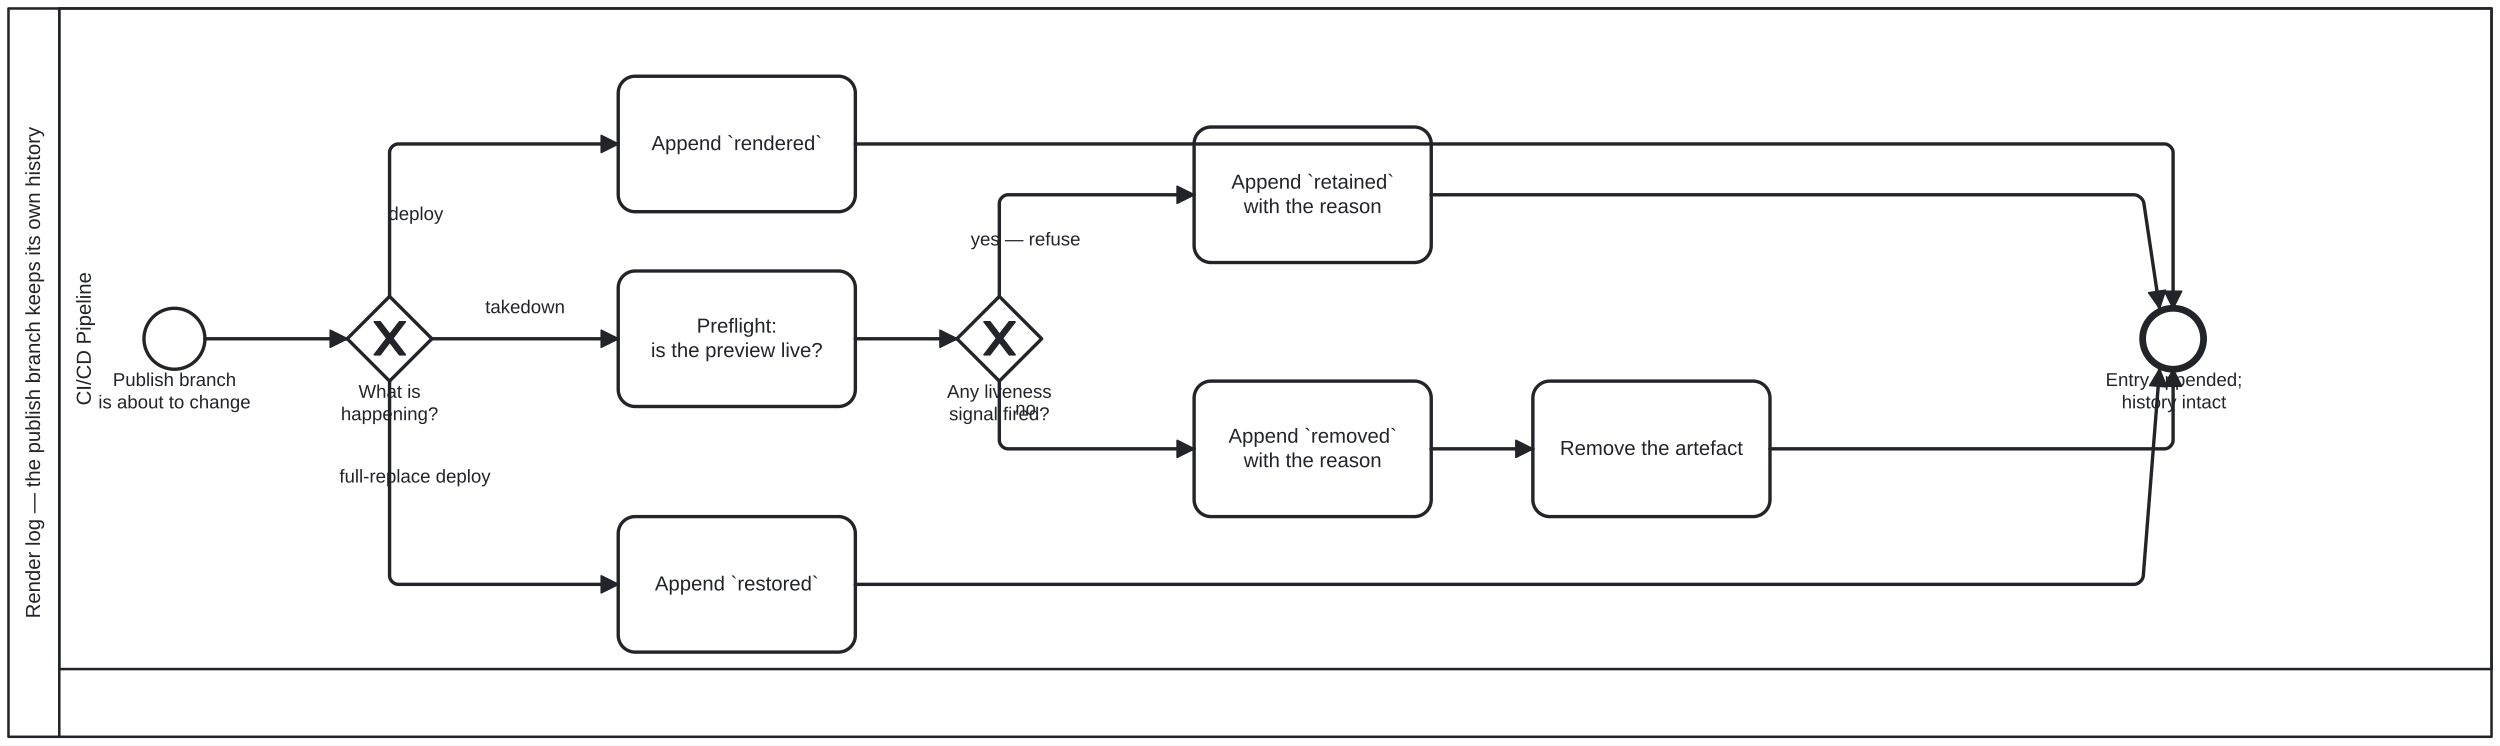
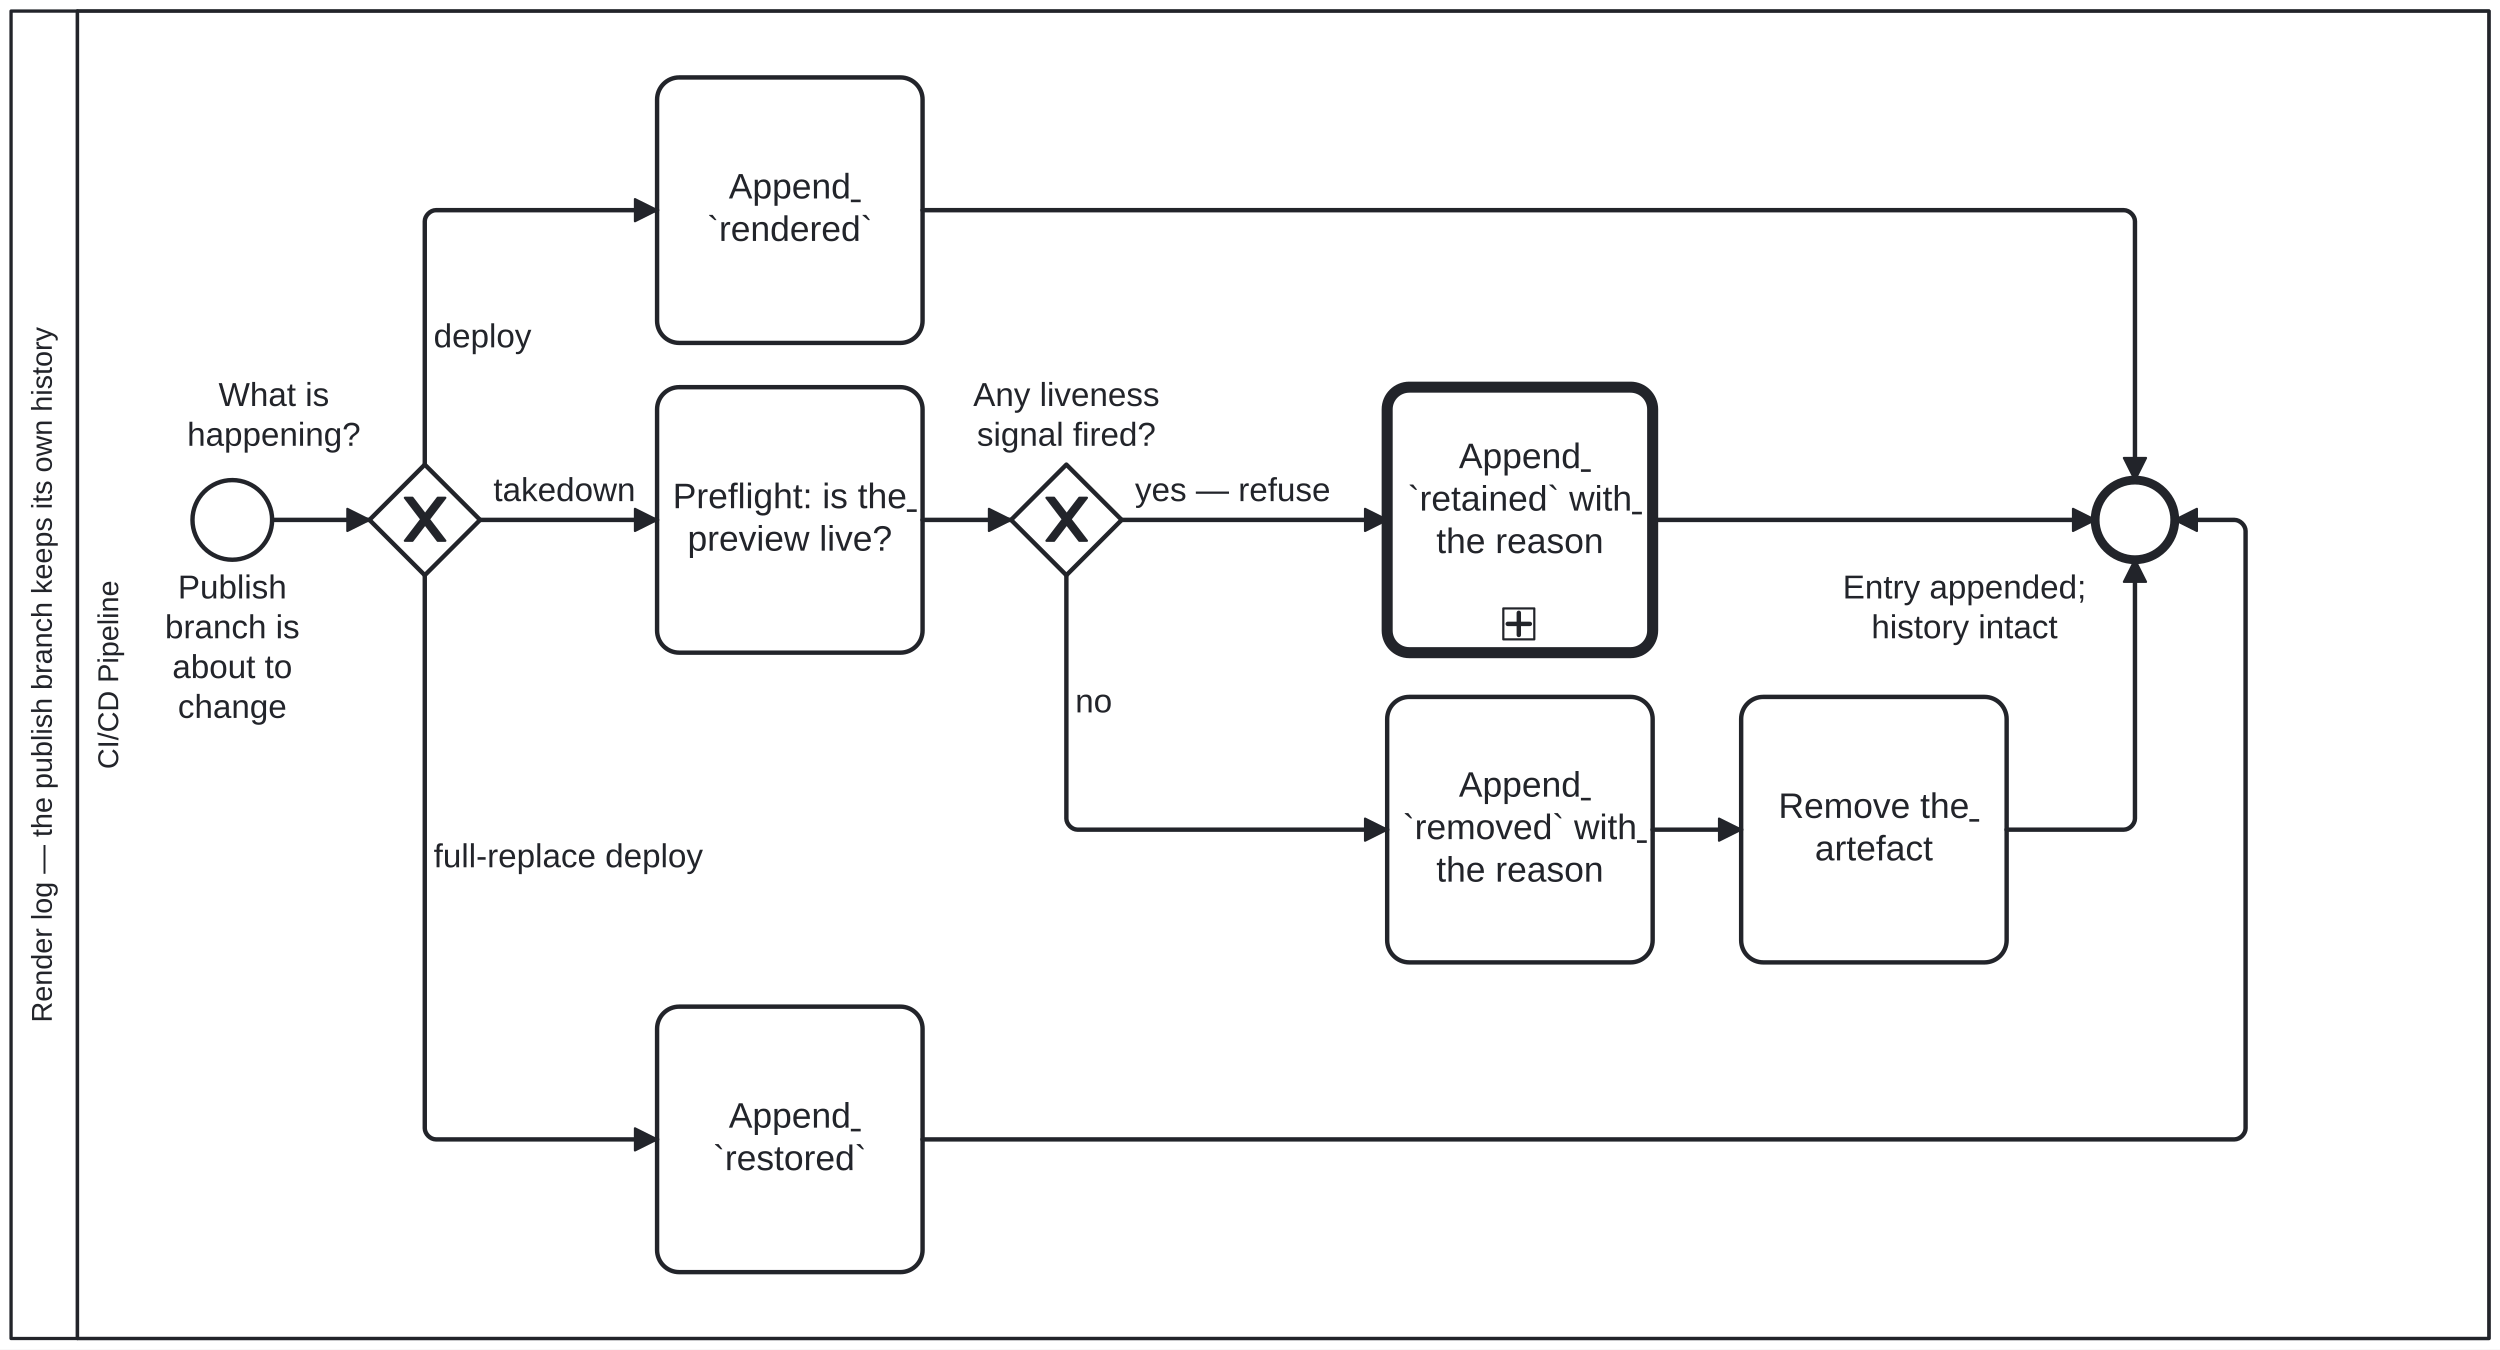
- <svg xmlns="http://www.w3.org/2000/svg" width="100%" style="max-width:100%;height:auto" viewBox="155 75 1476 440" version="1.1">
-   <rect x="155" y="75" width="1476" height="440" fill="#ffffff" />
+ <svg xmlns="http://www.w3.org/2000/svg" width="100%" style="max-width:100%;height:auto" viewBox="155 25 1130 610" version="1.1">
+   <style>.fa-task-link,.fa-subprocess-link{cursor:pointer}.fa-task-link text{text-decoration:underline}.fa-task-link:focus-visible,.fa-subprocess-link:focus-visible{outline:2px solid #2563eb;outline-offset:2px}.fa-subprocess-link:hover rect:not(.fa-link-hit),.fa-subprocess-link:focus-visible rect:not(.fa-link-hit){stroke-width:2.5px}</style>
+   <rect x="155" y="25" width="1130" height="610" fill="#ffffff" />
  <g class="djs-group">
-     <g class="djs-element djs-shape" data-element-id="Participant_Process_RenderLog" style="display: block;" transform="matrix(1 0 0 1 160 80)">
+     <g class="djs-element djs-shape" data-element-id="Participant_Process_RenderLog" style="display: block;" transform="matrix(1 0 0 1 160 30)">
      <g class="djs-visual">
-         <rect x="0" y="0" width="1466" height="430" rx="0" ry="0" style="stroke-linecap: round; stroke-linejoin: round; stroke: rgb(34, 36, 42); stroke-width: 1.5px; fill: white; fill-opacity: 0.95;" />
-         <path style="fill: none; stroke-linecap: round; stroke-linejoin: round; stroke: rgb(34, 36, 42); stroke-width: 1.5px;" d="M30,0L30,430" />
-         <text lineHeight="1.2" class="djs-label" style="font-family: Arial, sans-serif; font-size: 12px; font-weight: normal; fill: rgb(34, 36, 42);" transform="matrix(-1.83697e-16 -1 1 -1.83697e-16 0 430)">
-           <tspan x="69.922" y="18.6">Render log — the publish branch keeps its own history</tspan>
+         <rect x="0" y="0" width="1120" height="600" rx="0" ry="0" style="stroke-linecap: round; stroke-linejoin: round; stroke: rgb(34, 36, 42); stroke-width: 1.5px; fill: white; fill-opacity: 0.95;" />
+         <path style="fill: none; stroke-linecap: round; stroke-linejoin: round; stroke: rgb(34, 36, 42); stroke-width: 1.5px;" d="M30,0L30,600" />
+         <text lineHeight="1.05" class="djs-label" transform="matrix(-1.83697e-16 -1 1 -1.83697e-16 0 600)" style="font-family: Arial, sans-serif; font-size: 13px; font-weight: normal; fill: rgb(34, 36, 42);">
+           <tspan x="142.832" y="18.413">Render log — the publish branch keeps its own history</tspan>
        </text>
      </g>
-       <rect class="djs-hit djs-hit-all" x="0" y="0" width="1466" height="430" style="fill: none; stroke-opacity: 0; stroke: white; stroke-width: 15px;" />
+       <rect class="djs-hit djs-hit-all" x="0" y="0" width="1120" height="600" style="fill: none; stroke-opacity: 0; stroke: white; stroke-width: 15px;" />
    </g>
    <g class="djs-children">
      <g class="djs-group">
-         <g class="djs-element djs-shape" data-element-id="Lane_Pipeline" style="display: block;" transform="matrix(1 0 0 1 190 80)">
-           <g class="djs-visual">
-             <rect x="0" y="0" width="1436" height="390" rx="0" ry="0" style="stroke-linecap: round; stroke-linejoin: round; stroke: rgb(34, 36, 42); stroke-width: 1.5px; fill: white; fill-opacity: 0.25;" />
-             <text lineHeight="1.2" class="djs-label" style="font-family: Arial, sans-serif; font-size: 12px; font-weight: normal; fill: rgb(34, 36, 42);" transform="matrix(-1.83697e-16 -1 1 -1.83697e-16 0 390)">
-               <tspan x="155.651" y="18.6">CI/CD Pipeline</tspan>
-             </text>
-           </g>
-           <rect class="djs-hit djs-hit-all" x="0" y="0" width="1436" height="390" style="fill: none; stroke-opacity: 0; stroke: white; stroke-width: 15px;" />
-         </g>
-       </g>
-       <g class="djs-group">
-         <g class="djs-element djs-shape" data-element-id="Start_Process_RenderLog" style="display: block;" transform="matrix(1 0 0 1 240 257)">
+         <g class="djs-element djs-shape" data-element-id="Lane_Pipeline" style="display: block;" transform="matrix(1 0 0 1 190 30)">
+           <g class="djs-visual">
+             <rect x="0" y="0" width="1090" height="600" rx="0" ry="0" style="stroke-linecap: round; stroke-linejoin: round; stroke: rgb(34, 36, 42); stroke-width: 1.5px; fill: white; fill-opacity: 0.25;" />
+             <text lineHeight="1.05" class="djs-label" transform="matrix(-1.83697e-16 -1 1 -1.83697e-16 0 600)" style="font-family: Arial, sans-serif; font-size: 13px; font-weight: normal; fill: rgb(34, 36, 42);">
+               <tspan x="257.372" y="18.413">CI/CD Pipeline</tspan>
+             </text>
+           </g>
+           <rect class="djs-hit djs-hit-all" x="0" y="0" width="1090" height="600" style="fill: none; stroke-opacity: 0; stroke: white; stroke-width: 15px;" />
+         </g>
+       </g>
+       <g class="djs-group">
+         <g class="djs-element djs-shape" data-element-id="Start_Process_RenderLog" style="display: block;" transform="matrix(1 0 0 1 242 242)">
          <g class="djs-visual">
            <circle cx="18" cy="18" r="18" style="stroke-linecap: round; stroke-linejoin: round; stroke: rgb(34, 36, 42); stroke-width: 2px; fill: white; fill-opacity: 0.95;" />
          </g>
          <rect class="djs-hit djs-hit-all" x="0" y="0" width="36" height="36" style="fill: none; stroke-opacity: 0; stroke: white; stroke-width: 15px;" />
        </g>
      </g>
      <g class="djs-group">
-         <g class="djs-element djs-shape" data-element-id="Start_Process_RenderLog_label" style="display: block;" transform="matrix(1 0 0 1 213 293)">
-           <g class="djs-visual">
-             <text lineHeight="1.2" class="djs-label" style="font-family: Arial, sans-serif; font-size: 11px; font-weight: normal; fill: rgb(34, 36, 42);">
-               <tspan x="8.616" y="9.9">Publish branch</tspan>
-               <tspan x="0.049" y="23.1">is about to change</tspan>
-             </text>
-           </g>
-           <rect class="djs-hit djs-hit-all" x="0" y="0" width="90" height="27" style="fill: none; stroke-opacity: 0; stroke: white; stroke-width: 15px;" />
-         </g>
-       </g>
-       <g class="djs-group">
-         <g class="djs-element djs-shape" data-element-id="GW_What" style="display: block;" transform="matrix(1 0 0 1 360 250)">
+         <g class="djs-element djs-shape" data-element-id="Start_Process_RenderLog_label" style="display: block;" transform="matrix(1 0 0 1 209.5625 282)">
+           <g class="djs-visual">
+             <text lineHeight="1.2" class="djs-label" style="font-family: Arial, sans-serif; font-size: 15px; font-weight: normal; fill: rgb(34, 36, 42);">
+               <tspan x="25.839" y="13.5">Publish</tspan>
+               <tspan x="20.005" y="31.5">branch is</tspan>
+               <tspan x="23.331" y="49.5">about to</tspan>
+               <tspan x="25.832" y="67.5">change</tspan>
+             </text>
+           </g>
+           <rect class="djs-hit djs-hit-all" x="0" y="0" width="100.875" height="72" style="fill: none; stroke-opacity: 0; stroke: white; stroke-width: 15px;" />
+         </g>
+       </g>
+       <g class="djs-group">
+         <g class="djs-element djs-shape" data-element-id="GW_What" style="display: block;" transform="matrix(1 0 0 1 322 235)">
          <g class="djs-visual">
            <polygon points="25,0 50,25 25,50 0,25" style="stroke-linecap: round; stroke-linejoin: round; stroke: rgb(34, 36, 42); stroke-width: 2px; fill: white; fill-opacity: 0.95;" />
            <path d="m 16,15 7.429,9.714 -7.429,9.714 3.429,0 5.714,-7.464 5.714,7.464 3.429,0 -7.429,-9.714 7.429,-9.714 -3.429,0 -5.714,7.464 -5.714,-7.464 -3.429,0 z" style="fill: rgb(34, 36, 42); stroke-linecap: round; stroke-linejoin: round; stroke: rgb(34, 36, 42); stroke-width: 1px;" />
          </g>
          <rect class="djs-hit djs-hit-all" x="0" y="0" width="50" height="50" style="fill: none; stroke-opacity: 0; stroke: white; stroke-width: 15px;" />
        </g>
      </g>
      <g class="djs-group">
-         <g class="djs-element djs-shape" data-element-id="GW_What_label" style="display: block;" transform="matrix(1 0 0 1 356 300)">
-           <g class="djs-visual">
-             <text lineHeight="1.2" class="djs-label" style="font-family: Arial, sans-serif; font-size: 11px; font-weight: normal; fill: rgb(34, 36, 42);">
-               <tspan x="10.663" y="9.9">What is</tspan>
-               <tspan x="0.249" y="23.1">happening?</tspan>
-             </text>
-           </g>
-           <rect class="djs-hit djs-hit-all" x="0" y="0" width="58" height="27" style="fill: none; stroke-opacity: 0; stroke: white; stroke-width: 15px;" />
-         </g>
-       </g>
-       <g class="djs-group">
-         <g class="djs-element djs-shape" data-element-id="A_LogRendered" style="display: block;" transform="matrix(1 0 0 1 520 120)">
-           <g class="djs-visual">
-             <rect x="0" y="0" width="140" height="80" rx="10" ry="10" style="stroke-linecap: round; stroke-linejoin: round; stroke: rgb(34, 36, 42); stroke-width: 2px; fill: white; fill-opacity: 0.95;" />
-             <text lineHeight="1.2" class="djs-label" style="font-family: Arial, sans-serif; font-size: 12px; font-weight: normal; fill: rgb(34, 36, 42);">
-               <tspan x="19.633" y="43.6">Append `rendered`</tspan>
-             </text>
-           </g>
-           <rect class="djs-hit djs-hit-all" x="0" y="0" width="140" height="80" style="fill: none; stroke-opacity: 0; stroke: white; stroke-width: 15px;" />
-         </g>
-       </g>
-       <g class="djs-group">
-         <g class="djs-element djs-shape" data-element-id="A_Preflight" style="display: block;" transform="matrix(1 0 0 1 520 235)">
-           <g class="djs-visual">
-             <rect x="0" y="0" width="140" height="80" rx="10" ry="10" style="stroke-linecap: round; stroke-linejoin: round; stroke: rgb(34, 36, 42); stroke-width: 2px; fill: white; fill-opacity: 0.95;" />
-             <text lineHeight="1.2" class="djs-label" style="font-family: Arial, sans-serif; font-size: 12px; font-weight: normal; fill: rgb(34, 36, 42);">
-               <tspan x="46.322" y="36.4">Preflight:</tspan>
-               <tspan x="19.311" y="50.8">is the preview live?</tspan>
-             </text>
-           </g>
-           <rect class="djs-hit djs-hit-all" x="0" y="0" width="140" height="80" style="fill: none; stroke-opacity: 0; stroke: white; stroke-width: 15px;" />
-         </g>
-       </g>
-       <g class="djs-group">
-         <g class="djs-element djs-shape" data-element-id="GW_Live" style="display: block;" transform="matrix(1 0 0 1 720 250)">
+         <g class="djs-element djs-shape" data-element-id="GW_What_label" style="display: block;" transform="matrix(1 0 0 1 219.5781 195)">
+           <g class="djs-visual">
+             <text lineHeight="1.2" class="djs-label" style="font-family: Arial, sans-serif; font-size: 15px; font-weight: normal; fill: rgb(34, 36, 42);">
+               <tspan x="34.206" y="13.5">What is</tspan>
+               <tspan x="20.004" y="31.5">happening?</tspan>
+             </text>
+           </g>
+           <rect class="djs-hit djs-hit-all" x="0" y="0" width="118.422" height="36" style="fill: none; stroke-opacity: 0; stroke: white; stroke-width: 15px;" />
+         </g>
+       </g>
+       <g class="djs-group">
+         <g class="djs-element djs-shape" data-element-id="A_LogRendered" style="display: block;" transform="matrix(1 0 0 1 452 60)">
+           <g class="djs-visual">
+             <rect x="0" y="0" width="120" height="120" rx="10" ry="10" style="stroke-linecap: round; stroke-linejoin: round; stroke: rgb(34, 36, 42); stroke-width: 2px; fill: white; fill-opacity: 0.95;" />
+             <a class="fa-task-link" href="https://litlfred.github.io/folio-assistant/cat-harness/process/Process_RenderLog/node/A_LogRendered" target="_top" aria-label="Open step: Append `rendered`">
+               <text lineHeight="1.2" class="djs-label" transform="translate(0 40.3)" style="font-family: Arial, sans-serif; font-size: 16px; font-weight: normal; fill: rgb(34, 36, 42);">
+                 <tspan x="32.418" y="14.4">Append</tspan>
+                 <tspan x="22.648" y="33.6">`rendered`</tspan>
+               </text>
+             </a>
+           </g>
+           <rect class="djs-hit djs-hit-all" x="0" y="0" width="120" height="120" style="fill: none; stroke-opacity: 0; stroke: white; stroke-width: 15px;" />
+         </g>
+       </g>
+       <g class="djs-group">
+         <g class="djs-element djs-shape" data-element-id="A_Preflight" style="display: block;" transform="matrix(1 0 0 1 452 200)">
+           <g class="djs-visual">
+             <rect x="0" y="0" width="120" height="120" rx="10" ry="10" style="stroke-linecap: round; stroke-linejoin: round; stroke: rgb(34, 36, 42); stroke-width: 2px; fill: white; fill-opacity: 0.95;" />
+             <a class="fa-task-link" href="https://litlfred.github.io/folio-assistant/cat-harness/process/Process_RenderLog/node/A_Preflight" target="_top" aria-label="Open step: Preflight: is the preview live?">
+               <text lineHeight="1.2" class="djs-label" transform="translate(0 40.3)" style="font-family: Arial, sans-serif; font-size: 16px; font-weight: normal; fill: rgb(34, 36, 42);">
+                 <tspan x="7.086" y="14.4">Preflight: is the</tspan>
+                 <tspan x="13.758" y="33.6">preview live?</tspan>
+               </text>
+             </a>
+           </g>
+           <rect class="djs-hit djs-hit-all" x="0" y="0" width="120" height="120" style="fill: none; stroke-opacity: 0; stroke: white; stroke-width: 15px;" />
+         </g>
+       </g>
+       <g class="djs-group">
+         <g class="djs-element djs-shape" data-element-id="GW_Live" style="display: block;" transform="matrix(1 0 0 1 612 235)">
          <g class="djs-visual">
            <polygon points="25,0 50,25 25,50 0,25" style="stroke-linecap: round; stroke-linejoin: round; stroke: rgb(34, 36, 42); stroke-width: 2px; fill: white; fill-opacity: 0.95;" />
            <path d="m 16,15 7.429,9.714 -7.429,9.714 3.429,0 5.714,-7.464 5.714,7.464 3.429,0 -7.429,-9.714 7.429,-9.714 -3.429,0 -5.714,7.464 -5.714,-7.464 -3.429,0 z" style="fill: rgb(34, 36, 42); stroke-linecap: round; stroke-linejoin: round; stroke: rgb(34, 36, 42); stroke-width: 1px;" />
          </g>
          <rect class="djs-hit djs-hit-all" x="0" y="0" width="50" height="50" style="fill: none; stroke-opacity: 0; stroke: white; stroke-width: 15px;" />
        </g>
      </g>
      <g class="djs-group">
-         <g class="djs-element djs-shape" data-element-id="GW_Live_label" style="display: block;" transform="matrix(1 0 0 1 714 300)">
-           <g class="djs-visual">
-             <text lineHeight="1.2" class="djs-label" style="font-family: Arial, sans-serif; font-size: 11px; font-weight: normal; fill: rgb(34, 36, 42);">
-               <tspan x="0.124" y="9.9">Any liveness</tspan>
-               <tspan x="1.344" y="23.1">signal fired?</tspan>
-             </text>
-           </g>
-           <rect class="djs-hit djs-hit-all" x="0" y="0" width="62" height="27" style="fill: none; stroke-opacity: 0; stroke: white; stroke-width: 15px;" />
-         </g>
-       </g>
-       <g class="djs-group">
-         <g class="djs-element djs-shape" data-element-id="A_LogRetained" style="display: block;" transform="matrix(1 0 0 1 860 150)">
-           <g class="djs-visual">
-             <rect x="0" y="0" width="140" height="80" rx="10" ry="10" style="stroke-linecap: round; stroke-linejoin: round; stroke: rgb(34, 36, 42); stroke-width: 2px; fill: white; fill-opacity: 0.95;" />
-             <text lineHeight="1.2" class="djs-label" style="font-family: Arial, sans-serif; font-size: 12px; font-weight: normal; fill: rgb(34, 36, 42);">
-               <tspan x="21.968" y="36.4">Append `retained`</tspan>
-               <tspan x="29.31" y="50.8">with the reason</tspan>
-             </text>
-           </g>
-           <rect class="djs-hit djs-hit-all" x="0" y="0" width="140" height="80" style="fill: none; stroke-opacity: 0; stroke: white; stroke-width: 15px;" />
-         </g>
-       </g>
-       <g class="djs-group">
-         <g class="djs-element djs-shape" data-element-id="A_LogRemoved" style="display: block;" transform="matrix(1 0 0 1 860 300)">
-           <g class="djs-visual">
-             <rect x="0" y="0" width="140" height="80" rx="10" ry="10" style="stroke-linecap: round; stroke-linejoin: round; stroke: rgb(34, 36, 42); stroke-width: 2px; fill: white; fill-opacity: 0.95;" />
-             <text lineHeight="1.2" class="djs-label" style="font-family: Arial, sans-serif; font-size: 12px; font-weight: normal; fill: rgb(34, 36, 42);">
-               <tspan x="20.307" y="36.4">Append `removed`</tspan>
-               <tspan x="29.31" y="50.8">with the reason</tspan>
-             </text>
-           </g>
-           <rect class="djs-hit djs-hit-all" x="0" y="0" width="140" height="80" style="fill: none; stroke-opacity: 0; stroke: white; stroke-width: 15px;" />
-         </g>
-       </g>
-       <g class="djs-group">
-         <g class="djs-element djs-shape" data-element-id="A_Remove" style="display: block;" transform="matrix(1 0 0 1 1060 300)">
-           <g class="djs-visual">
-             <rect x="0" y="0" width="140" height="80" rx="10" ry="10" style="stroke-linecap: round; stroke-linejoin: round; stroke: rgb(34, 36, 42); stroke-width: 2px; fill: white; fill-opacity: 0.95;" />
-             <text lineHeight="1.2" class="djs-label" style="font-family: Arial, sans-serif; font-size: 12px; font-weight: normal; fill: rgb(34, 36, 42);">
-               <tspan x="15.974" y="43.6">Remove the artefact</tspan>
-             </text>
-           </g>
-           <rect class="djs-hit djs-hit-all" x="0" y="0" width="140" height="80" style="fill: none; stroke-opacity: 0; stroke: white; stroke-width: 15px;" />
-         </g>
-       </g>
-       <g class="djs-group">
-         <g class="djs-element djs-shape" data-element-id="A_LogRestored" style="display: block;" transform="matrix(1 0 0 1 520 380)">
-           <g class="djs-visual">
-             <rect x="0" y="0" width="140" height="80" rx="10" ry="10" style="stroke-linecap: round; stroke-linejoin: round; stroke: rgb(34, 36, 42); stroke-width: 2px; fill: white; fill-opacity: 0.95;" />
-             <text lineHeight="1.2" class="djs-label" style="font-family: Arial, sans-serif; font-size: 12px; font-weight: normal; fill: rgb(34, 36, 42);">
-               <tspan x="21.64" y="43.6">Append `restored`</tspan>
-             </text>
-           </g>
-           <rect class="djs-hit djs-hit-all" x="0" y="0" width="140" height="80" style="fill: none; stroke-opacity: 0; stroke: white; stroke-width: 15px;" />
-         </g>
-       </g>
-       <g class="djs-group">
-         <g class="djs-element djs-shape" data-element-id="End_Process_RenderLog" style="display: block;" transform="matrix(1 0 0 1 1420 257)">
+         <g class="djs-element djs-shape" data-element-id="GW_Live_label" style="display: block;" transform="matrix(1 0 0 1 574.8906 195)">
+           <g class="djs-visual">
+             <text lineHeight="1.2" class="djs-label" style="font-family: Arial, sans-serif; font-size: 15px; font-weight: normal; fill: rgb(34, 36, 42);">
+               <tspan x="20.006" y="13.5">Any liveness</tspan>
+               <tspan x="21.669" y="31.5">signal fired?</tspan>
+             </text>
+           </g>
+           <rect class="djs-hit djs-hit-all" x="0" y="0" width="124.219" height="36" style="fill: none; stroke-opacity: 0; stroke: white; stroke-width: 15px;" />
+         </g>
+       </g>
+       <g class="djs-group">
+         <g class="djs-element djs-shape" data-element-id="A_LogRetained" style="display: block;" transform="matrix(1 0 0 1 782 200)">
+           <g class="djs-visual">
+             <rect x="0" y="0" width="120" height="120" rx="10" ry="10" style="stroke-linecap: round; stroke-linejoin: round; stroke: rgb(34, 36, 42); stroke-width: 5px; fill: white; fill-opacity: 0.95;" />
+             <a class="fa-task-link" href="https://litlfred.github.io/folio-assistant/cat-harness/process/Process_RenderLog/node/A_LogRetained" target="_top" aria-label="Open step: Append `retained` with the reason">
+               <text lineHeight="1.2" class="djs-label" transform="translate(0 22.2)" style="font-family: Arial, sans-serif; font-size: 16px; font-weight: normal; fill: rgb(34, 36, 42);">
+                 <tspan x="32.418" y="14.4">Append</tspan>
+                 <tspan x="9.312" y="33.6">`retained` with</tspan>
+                 <tspan x="22.195" y="52.8">the reason</tspan>
+               </text>
+             </a>
+             <rect x="0" y="0" width="14" height="14" rx="0" ry="0" style="stroke-linecap: round; stroke-linejoin: round; stroke: rgb(34, 36, 42); stroke-width: 1px; fill: white;" transform="matrix(1 0 0 1 52.5 100)" />
+             <path data-marker="sub-process" d="m52.5,100 m 7,2 l 0,10 m -5,-5 l 10,0" style="fill: white; stroke-linecap: round; stroke-linejoin: round; stroke: rgb(34, 36, 42); stroke-width: 2px;" />
+           </g>
+           <rect class="djs-hit djs-hit-all" x="0" y="0" width="120" height="120" style="fill: none; stroke-opacity: 0; stroke: white; stroke-width: 15px;" />
+         </g>
+       </g>
+       <g class="djs-group">
+         <g class="djs-element djs-shape" data-element-id="A_LogRemoved" style="display: block;" transform="matrix(1 0 0 1 782 340)">
+           <g class="djs-visual">
+             <rect x="0" y="0" width="120" height="120" rx="10" ry="10" style="stroke-linecap: round; stroke-linejoin: round; stroke: rgb(34, 36, 42); stroke-width: 2px; fill: white; fill-opacity: 0.95;" />
+             <a class="fa-task-link" href="https://litlfred.github.io/folio-assistant/cat-harness/process/Process_RenderLog/node/A_LogRemoved" target="_top" aria-label="Open step: Append `removed` with the reason">
+               <text lineHeight="1.2" class="djs-label" transform="translate(0 30.7)" style="font-family: Arial, sans-serif; font-size: 16px; font-weight: normal; fill: rgb(34, 36, 42);">
+                 <tspan x="32.418" y="14.4">Append</tspan>
+                 <tspan x="7.098" y="33.6">`removed` with</tspan>
+                 <tspan x="22.195" y="52.8">the reason</tspan>
+               </text>
+             </a>
+           </g>
+           <rect class="djs-hit djs-hit-all" x="0" y="0" width="120" height="120" style="fill: none; stroke-opacity: 0; stroke: white; stroke-width: 15px;" />
+         </g>
+       </g>
+       <g class="djs-group">
+         <g class="djs-element djs-shape" data-element-id="A_Remove" style="display: block;" transform="matrix(1 0 0 1 942 340)">
+           <g class="djs-visual">
+             <rect x="0" y="0" width="120" height="120" rx="10" ry="10" style="stroke-linecap: round; stroke-linejoin: round; stroke: rgb(34, 36, 42); stroke-width: 2px; fill: white; fill-opacity: 0.95;" />
+             <a class="fa-task-link" href="https://litlfred.github.io/folio-assistant/cat-harness/process/Process_RenderLog/node/A_Remove" target="_top" aria-label="Open step: Remove the artefact">
+               <text lineHeight="1.2" class="djs-label" transform="translate(0 40.3)" style="font-family: Arial, sans-serif; font-size: 16px; font-weight: normal; fill: rgb(34, 36, 42);">
+                 <tspan x="16.867" y="14.4">Remove the</tspan>
+                 <tspan x="33.32" y="33.6">artefact</tspan>
+               </text>
+             </a>
+           </g>
+           <rect class="djs-hit djs-hit-all" x="0" y="0" width="120" height="120" style="fill: none; stroke-opacity: 0; stroke: white; stroke-width: 15px;" />
+         </g>
+       </g>
+       <g class="djs-group">
+         <g class="djs-element djs-shape" data-element-id="A_LogRestored" style="display: block;" transform="matrix(1 0 0 1 452 480)">
+           <g class="djs-visual">
+             <rect x="0" y="0" width="120" height="120" rx="10" ry="10" style="stroke-linecap: round; stroke-linejoin: round; stroke: rgb(34, 36, 42); stroke-width: 2px; fill: white; fill-opacity: 0.95;" />
+             <a class="fa-task-link" href="https://litlfred.github.io/folio-assistant/cat-harness/process/Process_RenderLog/node/A_LogRestored" target="_top" aria-label="Open step: Append `restored`">
+               <text lineHeight="1.2" class="djs-label" transform="translate(0 40.3)" style="font-family: Arial, sans-serif; font-size: 16px; font-weight: normal; fill: rgb(34, 36, 42);">
+                 <tspan x="32.418" y="14.4">Append</tspan>
+                 <tspan x="25.324" y="33.6">`restored`</tspan>
+               </text>
+             </a>
+           </g>
+           <rect class="djs-hit djs-hit-all" x="0" y="0" width="120" height="120" style="fill: none; stroke-opacity: 0; stroke: white; stroke-width: 15px;" />
+         </g>
+       </g>
+       <g class="djs-group">
+         <g class="djs-element djs-shape" data-element-id="End_Process_RenderLog" style="display: block;" transform="matrix(1 0 0 1 1102 242)">
          <g class="djs-visual">
            <circle cx="18" cy="18" r="18" style="stroke-linecap: round; stroke-linejoin: round; stroke: rgb(34, 36, 42); stroke-width: 4px; fill: white; fill-opacity: 0.95;" />
          </g>
          <rect class="djs-hit djs-hit-all" x="0" y="0" width="36" height="36" style="fill: none; stroke-opacity: 0; stroke: white; stroke-width: 15px;" />
        </g>
      </g>
      <g class="djs-group">
-         <g class="djs-element djs-shape" data-element-id="End_Process_RenderLog_label" style="display: block;" transform="matrix(1 0 0 1 1398 293)">
-           <g class="djs-visual">
-             <text lineHeight="1.2" class="djs-label" style="font-family: Arial, sans-serif; font-size: 11px; font-weight: normal; fill: rgb(34, 36, 42);">
-               <tspan x="0.136" y="9.9">Entry appended;</tspan>
-               <tspan x="9.627" y="23.1">history intact</tspan>
-             </text>
-           </g>
-           <rect class="djs-hit djs-hit-all" x="0" y="0" width="81" height="27" style="fill: none; stroke-opacity: 0; stroke: white; stroke-width: 15px;" />
+         <g class="djs-element djs-shape" data-element-id="End_Process_RenderLog_label" style="display: block;" transform="matrix(1 0 0 1 967.9062 282)">
+           <g class="djs-visual">
+             <text lineHeight="1.2" class="djs-label" style="font-family: Arial, sans-serif; font-size: 15px; font-weight: normal; fill: rgb(34, 36, 42);">
+               <tspan x="20.005" y="13.5">Entry appended;</tspan>
+               <tspan x="32.947" y="31.5">history intact</tspan>
+             </text>
+           </g>
+           <rect class="djs-hit djs-hit-all" x="0" y="0" width="150.094" height="36" style="fill: none; stroke-opacity: 0; stroke: white; stroke-width: 15px;" />
        </g>
      </g>
      <g class="djs-group">
        <g class="djs-element djs-connection" data-element-id="SF_Process_RenderLog_1" style="display: block;">
          <g class="djs-visual">
            <defs>
              <marker id="folio-marker-1" viewBox="0 0 20 20" refX="11" refY="10" markerWidth="10" markerHeight="10" orient="auto">
                <path d="M 1 5 L 11 10 L 1 15 Z" style="stroke-linecap: round; stroke-linejoin: round; stroke: rgb(34, 36, 42); stroke-width: 1px; fill: rgb(34, 36, 42);" />
              </marker>
            </defs>
-             <path data-corner-radius="5" style="fill: none; stroke-linecap: round; stroke-linejoin: round; stroke: rgb(34, 36, 42); stroke-width: 2px; marker-end: url('#folio-marker-1');" d="M276,275L360,275" />
-           </g>
-           <path d="M276,275L360,275" class="djs-hit djs-hit-stroke" style="fill: none; stroke-opacity: 0; stroke: white; stroke-width: 15px;" />
+             <path data-corner-radius="5" style="fill: none; stroke-linecap: round; stroke-linejoin: round; stroke: rgb(34, 36, 42); stroke-width: 2px; marker-end: url('#folio-marker-1');" d="M278,260L322,260" />
+           </g>
+           <path d="M278,260L322,260" class="djs-hit djs-hit-stroke" style="fill: none; stroke-opacity: 0; stroke: white; stroke-width: 15px;" />
        </g>
      </g>
      <g class="djs-group">
        <g class="djs-element djs-connection" data-element-id="SF_Process_RenderLog_2" style="display: block;">
          <g class="djs-visual">
            <defs>
              <marker id="folio-marker-2" viewBox="0 0 20 20" refX="11" refY="10" markerWidth="10" markerHeight="10" orient="auto">
                <path d="M 1 5 L 11 10 L 1 15 Z" style="stroke-linecap: round; stroke-linejoin: round; stroke: rgb(34, 36, 42); stroke-width: 1px; fill: rgb(34, 36, 42);" />
              </marker>
            </defs>
-             <path data-corner-radius="5" style="fill: none; stroke-linecap: round; stroke-linejoin: round; stroke: rgb(34, 36, 42); stroke-width: 2px; marker-end: url('#folio-marker-2');" d="M385,250L385,165C385,162.5,387.5,160,390,160L520,160" />
-           </g>
-           <path d="M385,250L385,160L520,160" class="djs-hit djs-hit-stroke" style="fill: none; stroke-opacity: 0; stroke: white; stroke-width: 15px;" />
-         </g>
-       </g>
-       <g class="djs-group">
-         <g class="djs-element djs-shape" data-element-id="SF_Process_RenderLog_2_label" style="display: block;" transform="matrix(1 0 0 1 384 195)">
-           <g class="djs-visual">
-             <text lineHeight="1.2" class="djs-label" style="font-family: Arial, sans-serif; font-size: 11px; font-weight: normal; fill: rgb(34, 36, 42);">
-               <tspan x="0.293" y="9.9">deploy</tspan>
-             </text>
-           </g>
-           <rect class="djs-hit djs-hit-all" x="0" y="0" width="33" height="14" style="fill: none; stroke-opacity: 0; stroke: white; stroke-width: 15px;" />
+             <path data-corner-radius="5" style="fill: none; stroke-linecap: round; stroke-linejoin: round; stroke: rgb(34, 36, 42); stroke-width: 2px; marker-end: url('#folio-marker-2');" d="M347,235L347,125C347,122.5,349.5,120,352,120L452,120" />
+           </g>
+           <path d="M347,235L347,120L452,120" class="djs-hit djs-hit-stroke" style="fill: none; stroke-opacity: 0; stroke: white; stroke-width: 15px;" />
+         </g>
+       </g>
+       <g class="djs-group">
+         <g class="djs-element djs-shape" data-element-id="SF_Process_RenderLog_2_label" style="display: block;" transform="matrix(1 0 0 1 331 168.5)">
+           <g class="djs-visual">
+             <text lineHeight="1.2" class="djs-label" style="font-family: Arial, sans-serif; font-size: 15px; font-weight: normal; fill: rgb(34, 36, 42);">
+               <tspan x="20.001" y="13.5">deploy</tspan>
+             </text>
+           </g>
+           <rect class="djs-hit djs-hit-all" x="0" y="0" width="84.203" height="18" style="fill: none; stroke-opacity: 0; stroke: white; stroke-width: 15px;" />
        </g>
      </g>
      <g class="djs-group">
        <g class="djs-element djs-connection" data-element-id="SF_Process_RenderLog_3" style="display: block;">
          <g class="djs-visual">
            <defs>
              <marker id="folio-marker-3" viewBox="0 0 20 20" refX="11" refY="10" markerWidth="10" markerHeight="10" orient="auto">
                <path d="M 1 5 L 11 10 L 1 15 Z" style="stroke-linecap: round; stroke-linejoin: round; stroke: rgb(34, 36, 42); stroke-width: 1px; fill: rgb(34, 36, 42);" />
              </marker>
            </defs>
-             <path data-corner-radius="5" style="fill: none; stroke-linecap: round; stroke-linejoin: round; stroke: rgb(34, 36, 42); stroke-width: 2px; marker-end: url('#folio-marker-3');" d="M410,275L520,275" />
-           </g>
-           <path d="M410,275L520,275" class="djs-hit djs-hit-stroke" style="fill: none; stroke-opacity: 0; stroke: white; stroke-width: 15px;" />
-         </g>
-       </g>
-       <g class="djs-group">
-         <g class="djs-element djs-shape" data-element-id="SF_Process_RenderLog_3_label" style="display: block;" transform="matrix(1 0 0 1 441 250)">
-           <g class="djs-visual">
-             <text lineHeight="1.2" class="djs-label" style="font-family: Arial, sans-serif; font-size: 11px; font-weight: normal; fill: rgb(34, 36, 42);">
-               <tspan x="0.456" y="9.9">takedown</tspan>
-             </text>
-           </g>
-           <rect class="djs-hit djs-hit-all" x="0" y="0" width="48" height="14" style="fill: none; stroke-opacity: 0; stroke: white; stroke-width: 15px;" />
+             <path data-corner-radius="5" style="fill: none; stroke-linecap: round; stroke-linejoin: round; stroke: rgb(34, 36, 42); stroke-width: 2px; marker-end: url('#folio-marker-3');" d="M372,260L452,260" />
+           </g>
+           <path d="M372,260L452,260" class="djs-hit djs-hit-stroke" style="fill: none; stroke-opacity: 0; stroke: white; stroke-width: 15px;" />
+         </g>
+       </g>
+       <g class="djs-group">
+         <g class="djs-element djs-shape" data-element-id="SF_Process_RenderLog_3_label" style="display: block;" transform="matrix(1 0 0 1 358 238)">
+           <g class="djs-visual">
+             <text lineHeight="1.2" class="djs-label" style="font-family: Arial, sans-serif; font-size: 15px; font-weight: normal; fill: rgb(34, 36, 42);">
+               <tspan x="20.004" y="13.5">takedown</tspan>
+             </text>
+           </g>
+           <rect class="djs-hit djs-hit-all" x="0" y="0" width="104.219" height="18" style="fill: none; stroke-opacity: 0; stroke: white; stroke-width: 15px;" />
        </g>
      </g>
      <g class="djs-group">
        <g class="djs-element djs-connection" data-element-id="SF_Process_RenderLog_4" style="display: block;">
          <g class="djs-visual">
            <defs>
              <marker id="folio-marker-4" viewBox="0 0 20 20" refX="11" refY="10" markerWidth="10" markerHeight="10" orient="auto">
                <path d="M 1 5 L 11 10 L 1 15 Z" style="stroke-linecap: round; stroke-linejoin: round; stroke: rgb(34, 36, 42); stroke-width: 1px; fill: rgb(34, 36, 42);" />
              </marker>
            </defs>
-             <path data-corner-radius="5" style="fill: none; stroke-linecap: round; stroke-linejoin: round; stroke: rgb(34, 36, 42); stroke-width: 2px; marker-end: url('#folio-marker-4');" d="M385,300L385,415C385,417.5,387.5,420,390,420L520,420" />
-           </g>
-           <path d="M385,300L385,420L520,420" class="djs-hit djs-hit-stroke" style="fill: none; stroke-opacity: 0; stroke: white; stroke-width: 15px;" />
-         </g>
-       </g>
-       <g class="djs-group">
-         <g class="djs-element djs-shape" data-element-id="SF_Process_RenderLog_4_label" style="display: block;" transform="matrix(1 0 0 1 355 350)">
-           <g class="djs-visual">
-             <text lineHeight="1.2" class="djs-label" style="font-family: Arial, sans-serif; font-size: 11px; font-weight: normal; fill: rgb(34, 36, 42);">
-               <tspan x="0.364" y="9.9">full-replace deploy</tspan>
-             </text>
-           </g>
-           <rect class="djs-hit djs-hit-all" x="0" y="0" width="90" height="14" style="fill: none; stroke-opacity: 0; stroke: white; stroke-width: 15px;" />
+             <path data-corner-radius="5" style="fill: none; stroke-linecap: round; stroke-linejoin: round; stroke: rgb(34, 36, 42); stroke-width: 2px; marker-end: url('#folio-marker-4');" d="M347,285L347,535C347,537.5,349.5,540,352,540L452,540" />
+           </g>
+           <path d="M347,285L347,540L452,540" class="djs-hit djs-hit-stroke" style="fill: none; stroke-opacity: 0; stroke: white; stroke-width: 15px;" />
+         </g>
+       </g>
+       <g class="djs-group">
+         <g class="djs-element djs-shape" data-element-id="SF_Process_RenderLog_4_label" style="display: block;" transform="matrix(1 0 0 1 331 403.5)">
+           <g class="djs-visual">
+             <text lineHeight="1.2" class="djs-label" style="font-family: Arial, sans-serif; font-size: 15px; font-weight: normal; fill: rgb(34, 36, 42);">
+               <tspan x="20.007" y="13.5">full-replace deploy</tspan>
+             </text>
+           </g>
+           <rect class="djs-hit djs-hit-all" x="0" y="0" width="161.75" height="18" style="fill: none; stroke-opacity: 0; stroke: white; stroke-width: 15px;" />
        </g>
      </g>
      <g class="djs-group">
        <g class="djs-element djs-connection" data-element-id="SF_Process_RenderLog_5" style="display: block;">
          <g class="djs-visual">
            <defs>
              <marker id="folio-marker-5" viewBox="0 0 20 20" refX="11" refY="10" markerWidth="10" markerHeight="10" orient="auto">
                <path d="M 1 5 L 11 10 L 1 15 Z" style="stroke-linecap: round; stroke-linejoin: round; stroke: rgb(34, 36, 42); stroke-width: 1px; fill: rgb(34, 36, 42);" />
              </marker>
            </defs>
-             <path data-corner-radius="5" style="fill: none; stroke-linecap: round; stroke-linejoin: round; stroke: rgb(34, 36, 42); stroke-width: 2px; marker-end: url('#folio-marker-5');" d="M660,275L720,275" />
-           </g>
-           <path d="M660,275L720,275" class="djs-hit djs-hit-stroke" style="fill: none; stroke-opacity: 0; stroke: white; stroke-width: 15px;" />
+             <path data-corner-radius="5" style="fill: none; stroke-linecap: round; stroke-linejoin: round; stroke: rgb(34, 36, 42); stroke-width: 2px; marker-end: url('#folio-marker-5');" d="M572,260L612,260" />
+           </g>
+           <path d="M572,260L612,260" class="djs-hit djs-hit-stroke" style="fill: none; stroke-opacity: 0; stroke: white; stroke-width: 15px;" />
        </g>
      </g>
      <g class="djs-group">
        <g class="djs-element djs-connection" data-element-id="SF_Process_RenderLog_6" style="display: block;">
          <g class="djs-visual">
            <defs>
              <marker id="folio-marker-6" viewBox="0 0 20 20" refX="11" refY="10" markerWidth="10" markerHeight="10" orient="auto">
                <path d="M 1 5 L 11 10 L 1 15 Z" style="stroke-linecap: round; stroke-linejoin: round; stroke: rgb(34, 36, 42); stroke-width: 1px; fill: rgb(34, 36, 42);" />
              </marker>
            </defs>
-             <path data-corner-radius="5" style="fill: none; stroke-linecap: round; stroke-linejoin: round; stroke: rgb(34, 36, 42); stroke-width: 2px; marker-end: url('#folio-marker-6');" d="M745,250L745,195C745,192.5,747.5,190,750,190L860,190" />
-           </g>
-           <path d="M745,250L745,190L860,190" class="djs-hit djs-hit-stroke" style="fill: none; stroke-opacity: 0; stroke: white; stroke-width: 15px;" />
-         </g>
-       </g>
-       <g class="djs-group">
-         <g class="djs-element djs-shape" data-element-id="SF_Process_RenderLog_6_label" style="display: block;" transform="matrix(1 0 0 1 728 210)">
-           <g class="djs-visual">
-             <text lineHeight="1.2" class="djs-label" style="font-family: Arial, sans-serif; font-size: 11px; font-weight: normal; fill: rgb(34, 36, 42);">
-               <tspan x="0.099" y="9.9">yes — refuse</tspan>
-             </text>
-           </g>
-           <rect class="djs-hit djs-hit-all" x="0" y="0" width="65" height="14" style="fill: none; stroke-opacity: 0; stroke: white; stroke-width: 15px;" />
+             <path data-corner-radius="5" style="fill: none; stroke-linecap: round; stroke-linejoin: round; stroke: rgb(34, 36, 42); stroke-width: 2px; marker-end: url('#folio-marker-6');" d="M662,260L782,260" />
+           </g>
+           <path d="M662,260L782,260" class="djs-hit djs-hit-stroke" style="fill: none; stroke-opacity: 0; stroke: white; stroke-width: 15px;" />
+         </g>
+       </g>
+       <g class="djs-group">
+         <g class="djs-element djs-shape" data-element-id="SF_Process_RenderLog_6_label" style="display: block;" transform="matrix(1 0 0 1 648 238)">
+           <g class="djs-visual">
+             <text lineHeight="1.2" class="djs-label" style="font-family: Arial, sans-serif; font-size: 15px; font-weight: normal; fill: rgb(34, 36, 42);">
+               <tspan x="20.004" y="13.5">yes — refuse</tspan>
+             </text>
+           </g>
+           <rect class="djs-hit djs-hit-all" x="0" y="0" width="128.375" height="18" style="fill: none; stroke-opacity: 0; stroke: white; stroke-width: 15px;" />
        </g>
      </g>
      <g class="djs-group">
        <g class="djs-element djs-connection" data-element-id="SF_Process_RenderLog_7" style="display: block;">
          <g class="djs-visual">
            <defs>
              <marker id="folio-marker-7" viewBox="0 0 20 20" refX="11" refY="10" markerWidth="10" markerHeight="10" orient="auto">
                <path d="M 1 5 L 11 10 L 1 15 Z" style="stroke-linecap: round; stroke-linejoin: round; stroke: rgb(34, 36, 42); stroke-width: 1px; fill: rgb(34, 36, 42);" />
              </marker>
            </defs>
-             <path data-corner-radius="5" style="fill: none; stroke-linecap: round; stroke-linejoin: round; stroke: rgb(34, 36, 42); stroke-width: 2px; marker-end: url('#folio-marker-7');" d="M745,300L745,335C745,337.5,747.5,340,750,340L860,340" />
-           </g>
-           <path d="M745,300L745,340L860,340" class="djs-hit djs-hit-stroke" style="fill: none; stroke-opacity: 0; stroke: white; stroke-width: 15px;" />
-         </g>
-       </g>
-       <g class="djs-group">
-         <g class="djs-element djs-shape" data-element-id="SF_Process_RenderLog_7_label" style="display: block;" transform="matrix(1 0 0 1 754 310)">
-           <g class="djs-visual">
-             <text lineHeight="1.2" class="djs-label" style="font-family: Arial, sans-serif; font-size: 11px; font-weight: normal; fill: rgb(34, 36, 42);">
-               <tspan x="0.382" y="9.9">no</tspan>
-             </text>
-           </g>
-           <rect class="djs-hit djs-hit-all" x="0" y="0" width="13" height="14" style="fill: none; stroke-opacity: 0; stroke: white; stroke-width: 15px;" />
+             <path data-corner-radius="5" style="fill: none; stroke-linecap: round; stroke-linejoin: round; stroke: rgb(34, 36, 42); stroke-width: 2px; marker-end: url('#folio-marker-7');" d="M637,285L637,395C637,397.5,639.5,400,642,400L782,400" />
+           </g>
+           <path d="M637,285L637,400L782,400" class="djs-hit djs-hit-stroke" style="fill: none; stroke-opacity: 0; stroke: white; stroke-width: 15px;" />
+         </g>
+       </g>
+       <g class="djs-group">
+         <g class="djs-element djs-shape" data-element-id="SF_Process_RenderLog_7_label" style="display: block;" transform="matrix(1 0 0 1 621 333.5)">
+           <g class="djs-visual">
+             <text lineHeight="1.2" class="djs-label" style="font-family: Arial, sans-serif; font-size: 15px; font-weight: normal; fill: rgb(34, 36, 42);">
+               <tspan x="20.001" y="13.5">no</tspan>
+             </text>
+           </g>
+           <rect class="djs-hit djs-hit-all" x="0" y="0" width="56.688" height="18" style="fill: none; stroke-opacity: 0; stroke: white; stroke-width: 15px;" />
        </g>
      </g>
      <g class="djs-group">
        <g class="djs-element djs-connection" data-element-id="SF_Process_RenderLog_8" style="display: block;">
          <g class="djs-visual">
            <defs>
              <marker id="folio-marker-8" viewBox="0 0 20 20" refX="11" refY="10" markerWidth="10" markerHeight="10" orient="auto">
                <path d="M 1 5 L 11 10 L 1 15 Z" style="stroke-linecap: round; stroke-linejoin: round; stroke: rgb(34, 36, 42); stroke-width: 1px; fill: rgb(34, 36, 42);" />
              </marker>
            </defs>
-             <path data-corner-radius="5" style="fill: none; stroke-linecap: round; stroke-linejoin: round; stroke: rgb(34, 36, 42); stroke-width: 2px; marker-end: url('#folio-marker-8');" d="M1000,340L1060,340" />
-           </g>
-           <path d="M1000,340L1060,340" class="djs-hit djs-hit-stroke" style="fill: none; stroke-opacity: 0; stroke: white; stroke-width: 15px;" />
+             <path data-corner-radius="5" style="fill: none; stroke-linecap: round; stroke-linejoin: round; stroke: rgb(34, 36, 42); stroke-width: 2px; marker-end: url('#folio-marker-8');" d="M902,400L942,400" />
+           </g>
+           <path d="M902,400L942,400" class="djs-hit djs-hit-stroke" style="fill: none; stroke-opacity: 0; stroke: white; stroke-width: 15px;" />
        </g>
      </g>
      <g class="djs-group">
        <g class="djs-element djs-connection" data-element-id="SF_Process_RenderLog_9" style="display: block;">
          <g class="djs-visual">
            <defs>
              <marker id="folio-marker-9" viewBox="0 0 20 20" refX="11" refY="10" markerWidth="10" markerHeight="10" orient="auto">
                <path d="M 1 5 L 11 10 L 1 15 Z" style="stroke-linecap: round; stroke-linejoin: round; stroke: rgb(34, 36, 42); stroke-width: 1px; fill: rgb(34, 36, 42);" />
              </marker>
            </defs>
-             <path data-corner-radius="5" style="fill: none; stroke-linecap: round; stroke-linejoin: round; stroke: rgb(34, 36, 42); stroke-width: 2px; marker-end: url('#folio-marker-9');" d="M660,160L1433,160C1435.5,160,1438,162.5,1438,165L1438,257" />
-           </g>
-           <path d="M660,160L1438,160L1438,257" class="djs-hit djs-hit-stroke" style="fill: none; stroke-opacity: 0; stroke: white; stroke-width: 15px;" />
+             <path data-corner-radius="5" style="fill: none; stroke-linecap: round; stroke-linejoin: round; stroke: rgb(34, 36, 42); stroke-width: 2px; marker-end: url('#folio-marker-9');" d="M572,120L1115,120C1117.5,120,1120,122.5,1120,125L1120,242" />
+           </g>
+           <path d="M572,120L1120,120L1120,242" class="djs-hit djs-hit-stroke" style="fill: none; stroke-opacity: 0; stroke: white; stroke-width: 15px;" />
        </g>
      </g>
      <g class="djs-group">
        <g class="djs-element djs-connection" data-element-id="SF_Process_RenderLog_10" style="display: block;">
          <g class="djs-visual">
            <defs>
              <marker id="folio-marker-10" viewBox="0 0 20 20" refX="11" refY="10" markerWidth="10" markerHeight="10" orient="auto">
                <path d="M 1 5 L 11 10 L 1 15 Z" style="stroke-linecap: round; stroke-linejoin: round; stroke: rgb(34, 36, 42); stroke-width: 1px; fill: rgb(34, 36, 42);" />
              </marker>
            </defs>
-             <path data-corner-radius="5" style="fill: none; stroke-linecap: round; stroke-linejoin: round; stroke: rgb(34, 36, 42); stroke-width: 2px; marker-end: url('#folio-marker-10');" d="M1000,190L1415,190C1417.5,190,1420.369,192.473,1420.738,194.945L1430,257" />
-           </g>
-           <path d="M1000,190L1420,190L1430,257" class="djs-hit djs-hit-stroke" style="fill: none; stroke-opacity: 0; stroke: white; stroke-width: 15px;" />
+             <path data-corner-radius="5" style="fill: none; stroke-linecap: round; stroke-linejoin: round; stroke: rgb(34, 36, 42); stroke-width: 2px; marker-end: url('#folio-marker-10');" d="M902,260L1102,260" />
+           </g>
+           <path d="M902,260L1102,260" class="djs-hit djs-hit-stroke" style="fill: none; stroke-opacity: 0; stroke: white; stroke-width: 15px;" />
        </g>
      </g>
      <g class="djs-group">
        <g class="djs-element djs-connection" data-element-id="SF_Process_RenderLog_11" style="display: block;">
          <g class="djs-visual">
            <defs>
              <marker id="folio-marker-11" viewBox="0 0 20 20" refX="11" refY="10" markerWidth="10" markerHeight="10" orient="auto">
                <path d="M 1 5 L 11 10 L 1 15 Z" style="stroke-linecap: round; stroke-linejoin: round; stroke: rgb(34, 36, 42); stroke-width: 1px; fill: rgb(34, 36, 42);" />
              </marker>
            </defs>
-             <path data-corner-radius="5" style="fill: none; stroke-linecap: round; stroke-linejoin: round; stroke: rgb(34, 36, 42); stroke-width: 2px; marker-end: url('#folio-marker-11');" d="M1200,340L1433,340C1435.5,340,1438,337.5,1438,335L1438,293" />
-           </g>
-           <path d="M1200,340L1438,340L1438,293" class="djs-hit djs-hit-stroke" style="fill: none; stroke-opacity: 0; stroke: white; stroke-width: 15px;" />
+             <path data-corner-radius="5" style="fill: none; stroke-linecap: round; stroke-linejoin: round; stroke: rgb(34, 36, 42); stroke-width: 2px; marker-end: url('#folio-marker-11');" d="M1062,400L1115,400C1117.5,400,1120,397.5,1120,395L1120,278" />
+           </g>
+           <path d="M1062,400L1120,400L1120,278" class="djs-hit djs-hit-stroke" style="fill: none; stroke-opacity: 0; stroke: white; stroke-width: 15px;" />
        </g>
      </g>
      <g class="djs-group">
        <g class="djs-element djs-connection" data-element-id="SF_Process_RenderLog_12" style="display: block;">
          <g class="djs-visual">
            <defs>
              <marker id="folio-marker-12" viewBox="0 0 20 20" refX="11" refY="10" markerWidth="10" markerHeight="10" orient="auto">
                <path d="M 1 5 L 11 10 L 1 15 Z" style="stroke-linecap: round; stroke-linejoin: round; stroke: rgb(34, 36, 42); stroke-width: 1px; fill: rgb(34, 36, 42);" />
              </marker>
            </defs>
-             <path data-corner-radius="5" style="fill: none; stroke-linecap: round; stroke-linejoin: round; stroke: rgb(34, 36, 42); stroke-width: 2px; marker-end: url('#folio-marker-12');" d="M660,420L1415,420C1417.5,420,1420.196,417.508,1420.392,415.015L1430,293" />
-           </g>
-           <path d="M660,420L1420,420L1430,293" class="djs-hit djs-hit-stroke" style="fill: none; stroke-opacity: 0; stroke: white; stroke-width: 15px;" />
+             <path data-corner-radius="5" style="fill: none; stroke-linecap: round; stroke-linejoin: round; stroke: rgb(34, 36, 42); stroke-width: 2px; marker-end: url('#folio-marker-12');" d="M572,540L1165,540C1167.5,540,1170,537.5,1170,535L1170,265C1170,262.5,1167.5,260,1165,260L1138,260" />
+           </g>
+           <path d="M572,540L1170,540L1170,260L1138,260" class="djs-hit djs-hit-stroke" style="fill: none; stroke-opacity: 0; stroke: white; stroke-width: 15px;" />
        </g>
      </g>
    </g>
  </g>
</svg>
